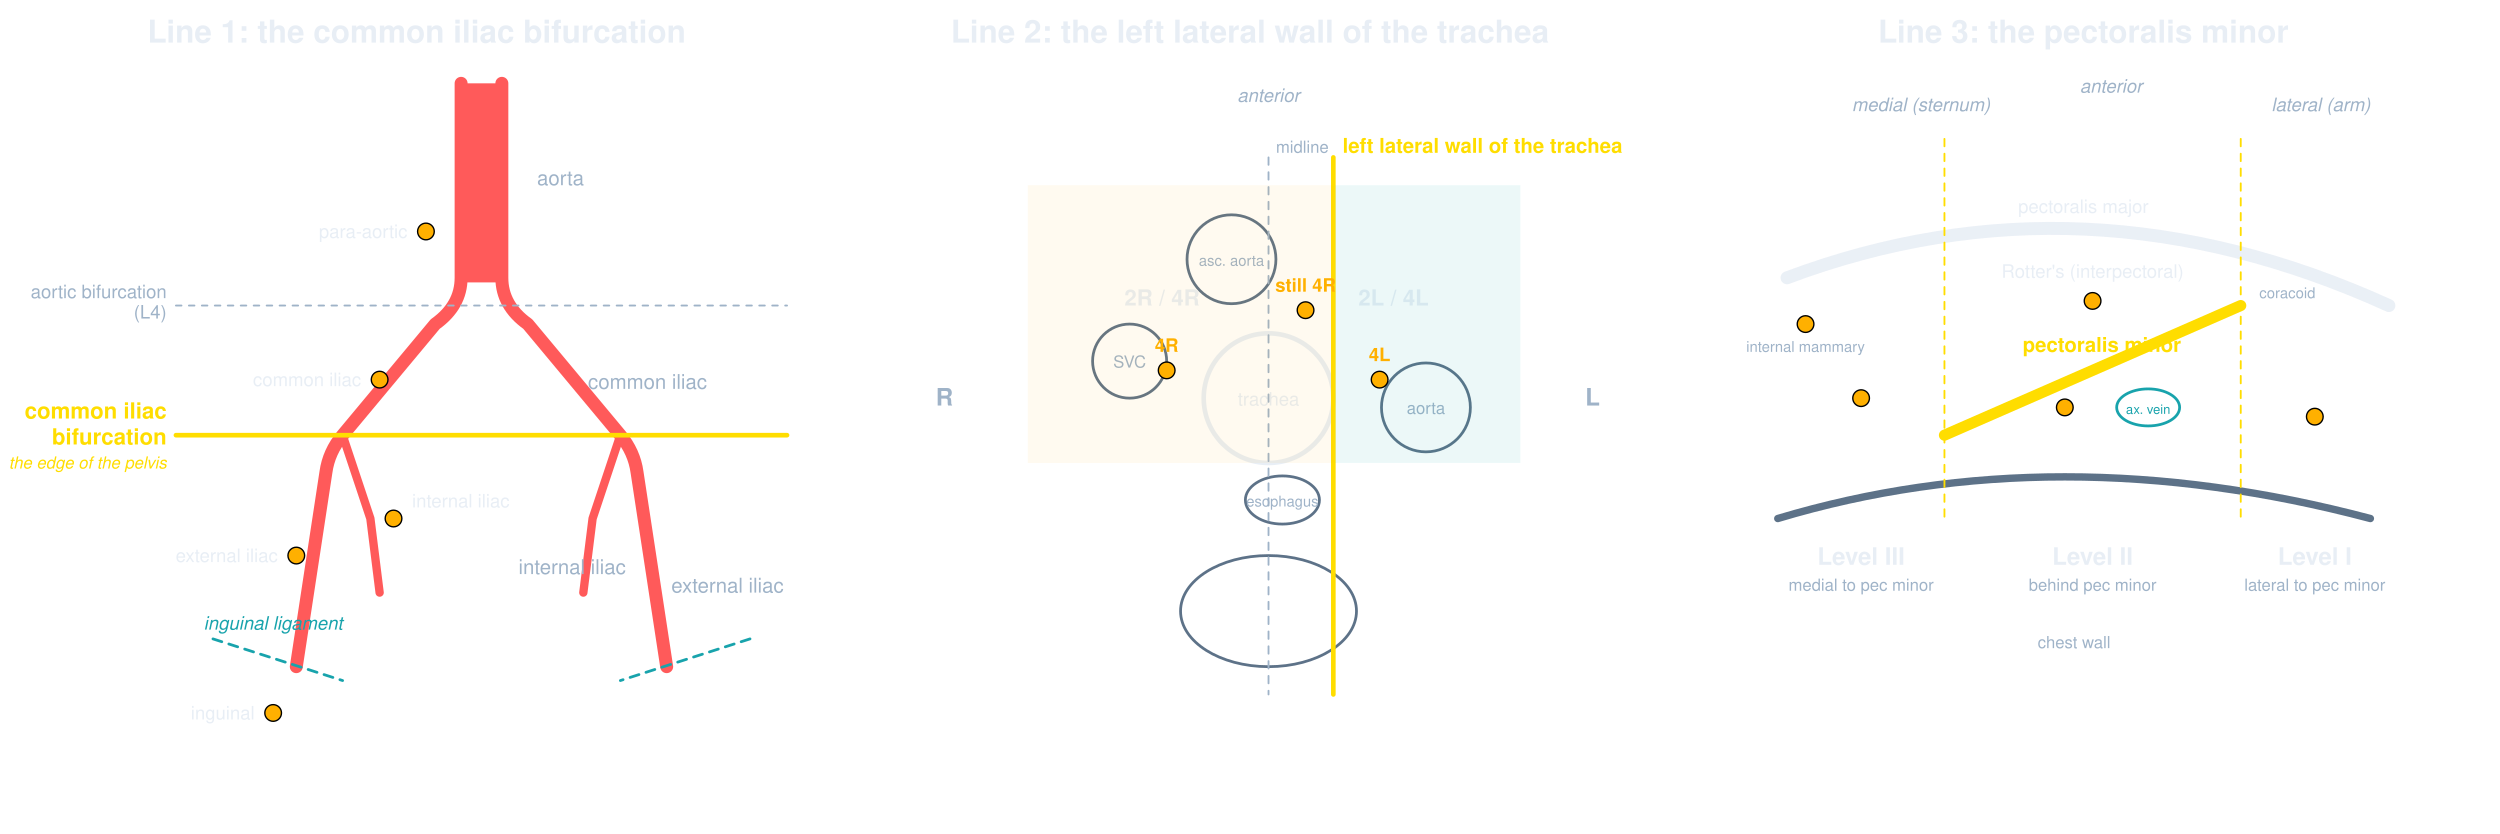
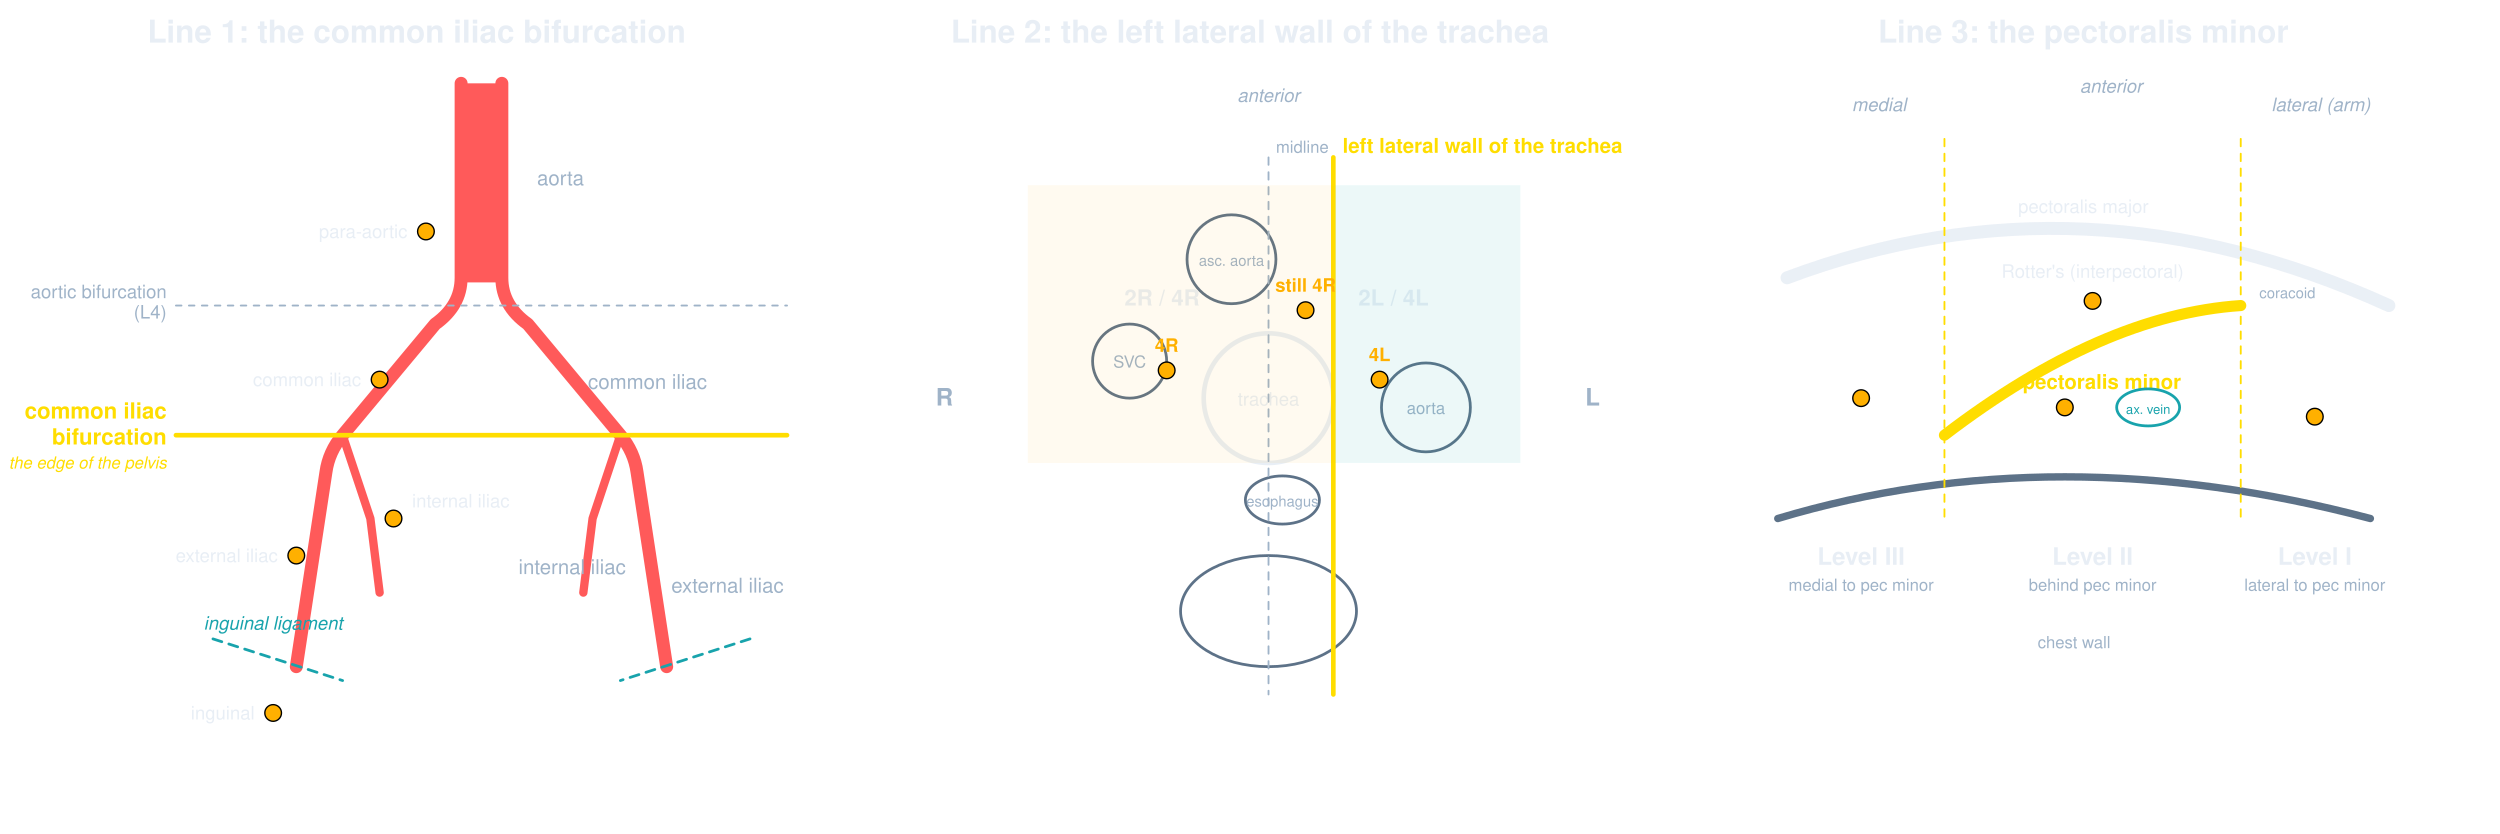
<svg xmlns="http://www.w3.org/2000/svg" viewBox="0 0 2700 900" width="2700" height="900">
  <svg x="0" y="0" viewBox="0 0 900 900" width="900" height="900" font-family="Helvetica Neue, Helvetica, Arial, sans-serif">
    <text x="450.0" y="46" text-anchor="middle" font-size="34" font-weight="700" fill="#e8eef5" font-family="Helvetica Neue, Helvetica, Arial, sans-serif">Line 1: the common iliac bifurcation</text>
    <path d="M498 90 L498 300 Q498 330 470 350 L370 470 Q355 488 352 510 L320 720" stroke="#ff5a5a" stroke-width="14" fill="none" stroke-linejoin="round" stroke-linecap="round" opacity="1" />
    <path d="M542 90 L542 300 Q542 330 570 350 L670 470 Q685 488 688 510 L720 720" stroke="#ff5a5a" stroke-width="14" fill="none" stroke-linejoin="round" stroke-linecap="round" opacity="1" />
    <rect x="498" y="90" width="44" height="215" fill="#ff5a5a" />
    <path d="M370 470 L400 560 L410 640" stroke="#ff5a5a" stroke-width="9" fill="none" stroke-linejoin="round" stroke-linecap="round" opacity="1" />
    <path d="M670 470 L640 560 L630 640" stroke="#ff5a5a" stroke-width="9" fill="none" stroke-linejoin="round" stroke-linecap="round" opacity="1" />
    <text x="580" y="200" font-size="22" fill="#9fb3c8" text-anchor="start" font-weight="400">aorta</text>
    <text x="635" y="420" font-size="22" fill="#9fb3c8" text-anchor="start" font-weight="400">common iliac</text>
    <text x="725" y="640" font-size="22" fill="#9fb3c8" text-anchor="start" font-weight="400">external iliac</text>
    <text x="560" y="620" font-size="22" fill="#9fb3c8" text-anchor="start" font-weight="400">internal iliac</text>
    <line x1="230" y1="690" x2="370" y2="735" stroke="#18A3AC" stroke-width="3" stroke-linecap="round" stroke-dasharray="10 8" />
    <line x1="810" y1="690" x2="670" y2="735" stroke="#18A3AC" stroke-width="3" stroke-linecap="round" stroke-dasharray="10 8" />
    <text x="220" y="680" font-size="20" fill="#18A3AC" text-anchor="start" font-weight="400" font-style="italic">inguinal ligament</text>
    <line x1="190" y1="330" x2="850" y2="330" stroke="#9fb3c8" stroke-width="2" stroke-linecap="round" stroke-dasharray="6 8" />
    <text x="180" y="322" font-size="20" fill="#9fb3c8" text-anchor="end" font-weight="400">aortic bifurcation</text>
    <text x="180" y="344" font-size="20" fill="#9fb3c8" text-anchor="end" font-weight="400">(L4)</text>
    <line x1="190" y1="470" x2="850" y2="470" stroke="#FFDD00" stroke-width="5" stroke-linecap="round" />
    <text x="180" y="452" font-size="24" fill="#FFDD00" text-anchor="end" font-weight="700">common iliac</text>
    <text x="180" y="480" font-size="24" fill="#FFDD00" text-anchor="end" font-weight="700">bifurcation</text>
    <text x="180" y="506" font-size="18" fill="#FFDD00" text-anchor="end" font-weight="400" font-style="italic">the edge of the pelvis</text>
    <circle cx="460" cy="250" r="9" fill="#ffb000" stroke="#000" stroke-width="1.5" />
    <text x="440" y="257" font-size="20" fill="#e8eef5" text-anchor="end" font-weight="400">para-aortic</text>
    <circle cx="410" cy="410" r="9" fill="#ffb000" stroke="#000" stroke-width="1.5" />
    <text x="390" y="417" font-size="20" fill="#e8eef5" text-anchor="end" font-weight="400">common iliac</text>
    <circle cx="320" cy="600" r="9" fill="#ffb000" stroke="#000" stroke-width="1.5" />
    <text x="300" y="607" font-size="20" fill="#e8eef5" text-anchor="end" font-weight="400">external iliac</text>
    <circle cx="425" cy="560" r="9" fill="#ffb000" stroke="#000" stroke-width="1.5" />
    <text x="445" y="548" font-size="20" fill="#e8eef5" text-anchor="start" font-weight="400">internal iliac</text>
    <circle cx="295" cy="770" r="9" fill="#ffb000" stroke="#000" stroke-width="1.5" />
    <text x="275" y="777" font-size="20" fill="#e8eef5" text-anchor="end" font-weight="400">inguinal</text>
  </svg>
  <svg x="900" y="0" viewBox="0 0 900 900" width="900" height="900" font-family="Helvetica Neue, Helvetica, Arial, sans-serif">
    <text x="450.0" y="46" text-anchor="middle" font-size="34" font-weight="700" fill="#e8eef5" font-family="Helvetica Neue, Helvetica, Arial, sans-serif">Line 2: the left lateral wall of the trachea</text>
    <text x="470" y="110" font-size="20" fill="#9fb3c8" text-anchor="middle" font-weight="400" font-style="italic">anterior</text>
    <text x="120" y="438" font-size="26" fill="#9fb3c8" text-anchor="middle" font-weight="700">R</text>
    <text x="820" y="438" font-size="26" fill="#9fb3c8" text-anchor="middle" font-weight="700">L</text>
    <ellipse cx="470" cy="660" rx="95" ry="60" fill="none" stroke="#5d7288" stroke-width="3" />
    <ellipse cx="485" cy="540" rx="40" ry="26" fill="none" stroke="#5d7288" stroke-width="3" />
    <text x="485" y="547" font-size="16" fill="#9fb3c8" text-anchor="middle" font-weight="400">esophagus</text>
    <circle cx="470" cy="430" r="70" fill="none" stroke="#e8eef5" stroke-width="5" />
    <text x="470" y="438" font-size="20" fill="#e8eef5" text-anchor="middle" font-weight="400">trachea</text>
    <circle cx="320" cy="390" r="40" fill="none" stroke="#5d7288" stroke-width="3" />
    <text x="320" y="397" font-size="18" fill="#9fb3c8" text-anchor="middle" font-weight="400">SVC</text>
    <circle cx="640" cy="440" r="48" fill="none" stroke="#5d7288" stroke-width="3" />
    <text x="640" y="447" font-size="18" fill="#9fb3c8" text-anchor="middle" font-weight="400">aorta</text>
    <circle cx="430" cy="280" r="48" fill="none" stroke="#5d7288" stroke-width="3" />
    <text x="430" y="287" font-size="16" fill="#9fb3c8" text-anchor="middle" font-weight="400">asc. aorta</text>
    <line x1="470" y1="170" x2="470" y2="750" stroke="#9fb3c8" stroke-width="2" stroke-linecap="round" stroke-dasharray="8 8" />
    <text x="478" y="165" font-size="18" fill="#9fb3c8" text-anchor="start" font-weight="400">midline</text>
    <line x1="540" y1="170" x2="540" y2="750" stroke="#FFDD00" stroke-width="5" stroke-linecap="round" />
    <text x="550" y="165" font-size="22" fill="#FFDD00" text-anchor="start" font-weight="700">left lateral wall of the trachea</text>
    <text x="355" y="330" font-size="24" fill="#e8eef5" text-anchor="middle" font-weight="700">2R / 4R</text>
    <text x="605" y="330" font-size="24" fill="#e8eef5" text-anchor="middle" font-weight="700">2L / 4L</text>
    <rect x="210" y="200" width="330" height="300" fill="#ffb000" fill-opacity="0.06" stroke="none" />
    <rect x="542" y="200" width="200" height="300" fill="#18A3AC" fill-opacity="0.08" stroke="none" />
    <circle cx="510" cy="335" r="9" fill="#ffb000" stroke="#000" stroke-width="1.5" />
    <text x="510" y="315" font-size="20" fill="#ffb000" text-anchor="middle" font-weight="700">still 4R</text>
    <circle cx="590" cy="410" r="9" fill="#ffb000" stroke="#000" stroke-width="1.5" />
    <text x="590" y="390" font-size="20" fill="#ffb000" text-anchor="middle" font-weight="700">4L</text>
    <circle cx="360" cy="400" r="9" fill="#ffb000" stroke="#000" stroke-width="1.5" />
    <text x="360" y="380" font-size="20" fill="#ffb000" text-anchor="middle" font-weight="700">4R</text>
  </svg>
  <svg x="1800" y="0" viewBox="0 0 900 900" width="900" height="900" font-family="Helvetica Neue, Helvetica, Arial, sans-serif">
    <text x="450.0" y="46" text-anchor="middle" font-size="34" font-weight="700" fill="#e8eef5" font-family="Helvetica Neue, Helvetica, Arial, sans-serif">Line 3: the pectoralis minor</text>
-     <text x="200" y="120" font-size="20" fill="#9fb3c8" text-anchor="start" font-weight="400" font-style="italic">medial (sternum)</text>
+     <text x="200" y="120" font-size="20" fill="#9fb3c8" text-anchor="start" font-weight="400" font-style="italic">medial</text>
    <text x="760" y="120" font-size="20" fill="#9fb3c8" text-anchor="end" font-weight="400" font-style="italic">lateral (arm)</text>
    <text x="480" y="100" font-size="20" fill="#9fb3c8" text-anchor="middle" font-weight="400" font-style="italic">anterior</text>
    <path d="M120 560 Q420 470 760 560" stroke="#5d7288" stroke-width="8" fill="none" stroke-linejoin="round" stroke-linecap="round" opacity="1" />
    <text x="440" y="700" font-size="18" fill="#9fb3c8" text-anchor="middle" font-weight="400">chest wall</text>
    <path d="M130 300 Q450 180 780 330" stroke="#e8eef5" stroke-width="14" fill="none" stroke-linejoin="round" stroke-linecap="round" opacity="0.9" />
    <text x="450" y="230" font-size="20" fill="#e8eef5" text-anchor="middle" font-weight="400">pectoralis major</text>
-     <path d="M300 470 L620 330" stroke="#FFDD00" stroke-width="12" fill="none" stroke-linejoin="round" stroke-linecap="round" opacity="1" />
-     <text x="470" y="380" font-size="22" fill="#FFDD00" text-anchor="middle" font-weight="700">pectoralis minor</text>
+     <path d="M300 470 Q470 340 620 330" stroke="#FFDD00" stroke-width="12" fill="none" stroke-linejoin="round" stroke-linecap="round" opacity="1" />
+     <text x="470" y="420" font-size="22" fill="#FFDD00" text-anchor="middle" font-weight="700">pectoralis minor</text>
    <text x="640" y="322" font-size="16" fill="#9fb3c8" text-anchor="start" font-weight="400">coracoid</text>
    <line x1="620" y1="150" x2="620" y2="560" stroke="#FFDD00" stroke-width="2" stroke-linecap="round" stroke-dasharray="8 8" />
    <line x1="300" y1="150" x2="300" y2="560" stroke="#FFDD00" stroke-width="2" stroke-linecap="round" stroke-dasharray="8 8" />
    <ellipse cx="520" cy="440" rx="34" ry="20" fill="none" stroke="#18A3AC" stroke-width="3" />
    <text x="520" y="447" font-size="14" fill="#18A3AC" text-anchor="middle" font-weight="400">ax. vein</text>
    <text x="700" y="610" font-size="26" fill="#e8eef5" text-anchor="middle" font-weight="700">Level I</text>
    <text x="700" y="638" font-size="18" fill="#9fb3c8" text-anchor="middle" font-weight="400">lateral to pec minor</text>
    <text x="460" y="610" font-size="26" fill="#e8eef5" text-anchor="middle" font-weight="700">Level II</text>
    <text x="460" y="638" font-size="18" fill="#9fb3c8" text-anchor="middle" font-weight="400">behind pec minor</text>
    <text x="210" y="610" font-size="26" fill="#e8eef5" text-anchor="middle" font-weight="700">Level III</text>
    <text x="210" y="638" font-size="18" fill="#9fb3c8" text-anchor="middle" font-weight="400">medial to pec minor</text>
    <text x="460" y="300" font-size="20" fill="#e8eef5" text-anchor="middle" font-weight="400">Rotter's (interpectoral)</text>
    <circle cx="460" cy="325" r="9" fill="#ffb000" stroke="#000" stroke-width="1.5" />
    <circle cx="700" cy="450" r="9" fill="#ffb000" stroke="#000" stroke-width="1.5" />
    <circle cx="430" cy="440" r="9" fill="#ffb000" stroke="#000" stroke-width="1.5" />
    <circle cx="210" cy="430" r="9" fill="#ffb000" stroke="#000" stroke-width="1.5" />
-     <circle cx="150" cy="350" r="9" fill="#ffb000" stroke="#000" stroke-width="1.5" />
-     <text x="150" y="380" font-size="16" fill="#9fb3c8" text-anchor="middle" font-weight="400">internal mammary</text>
  </svg>
</svg>
